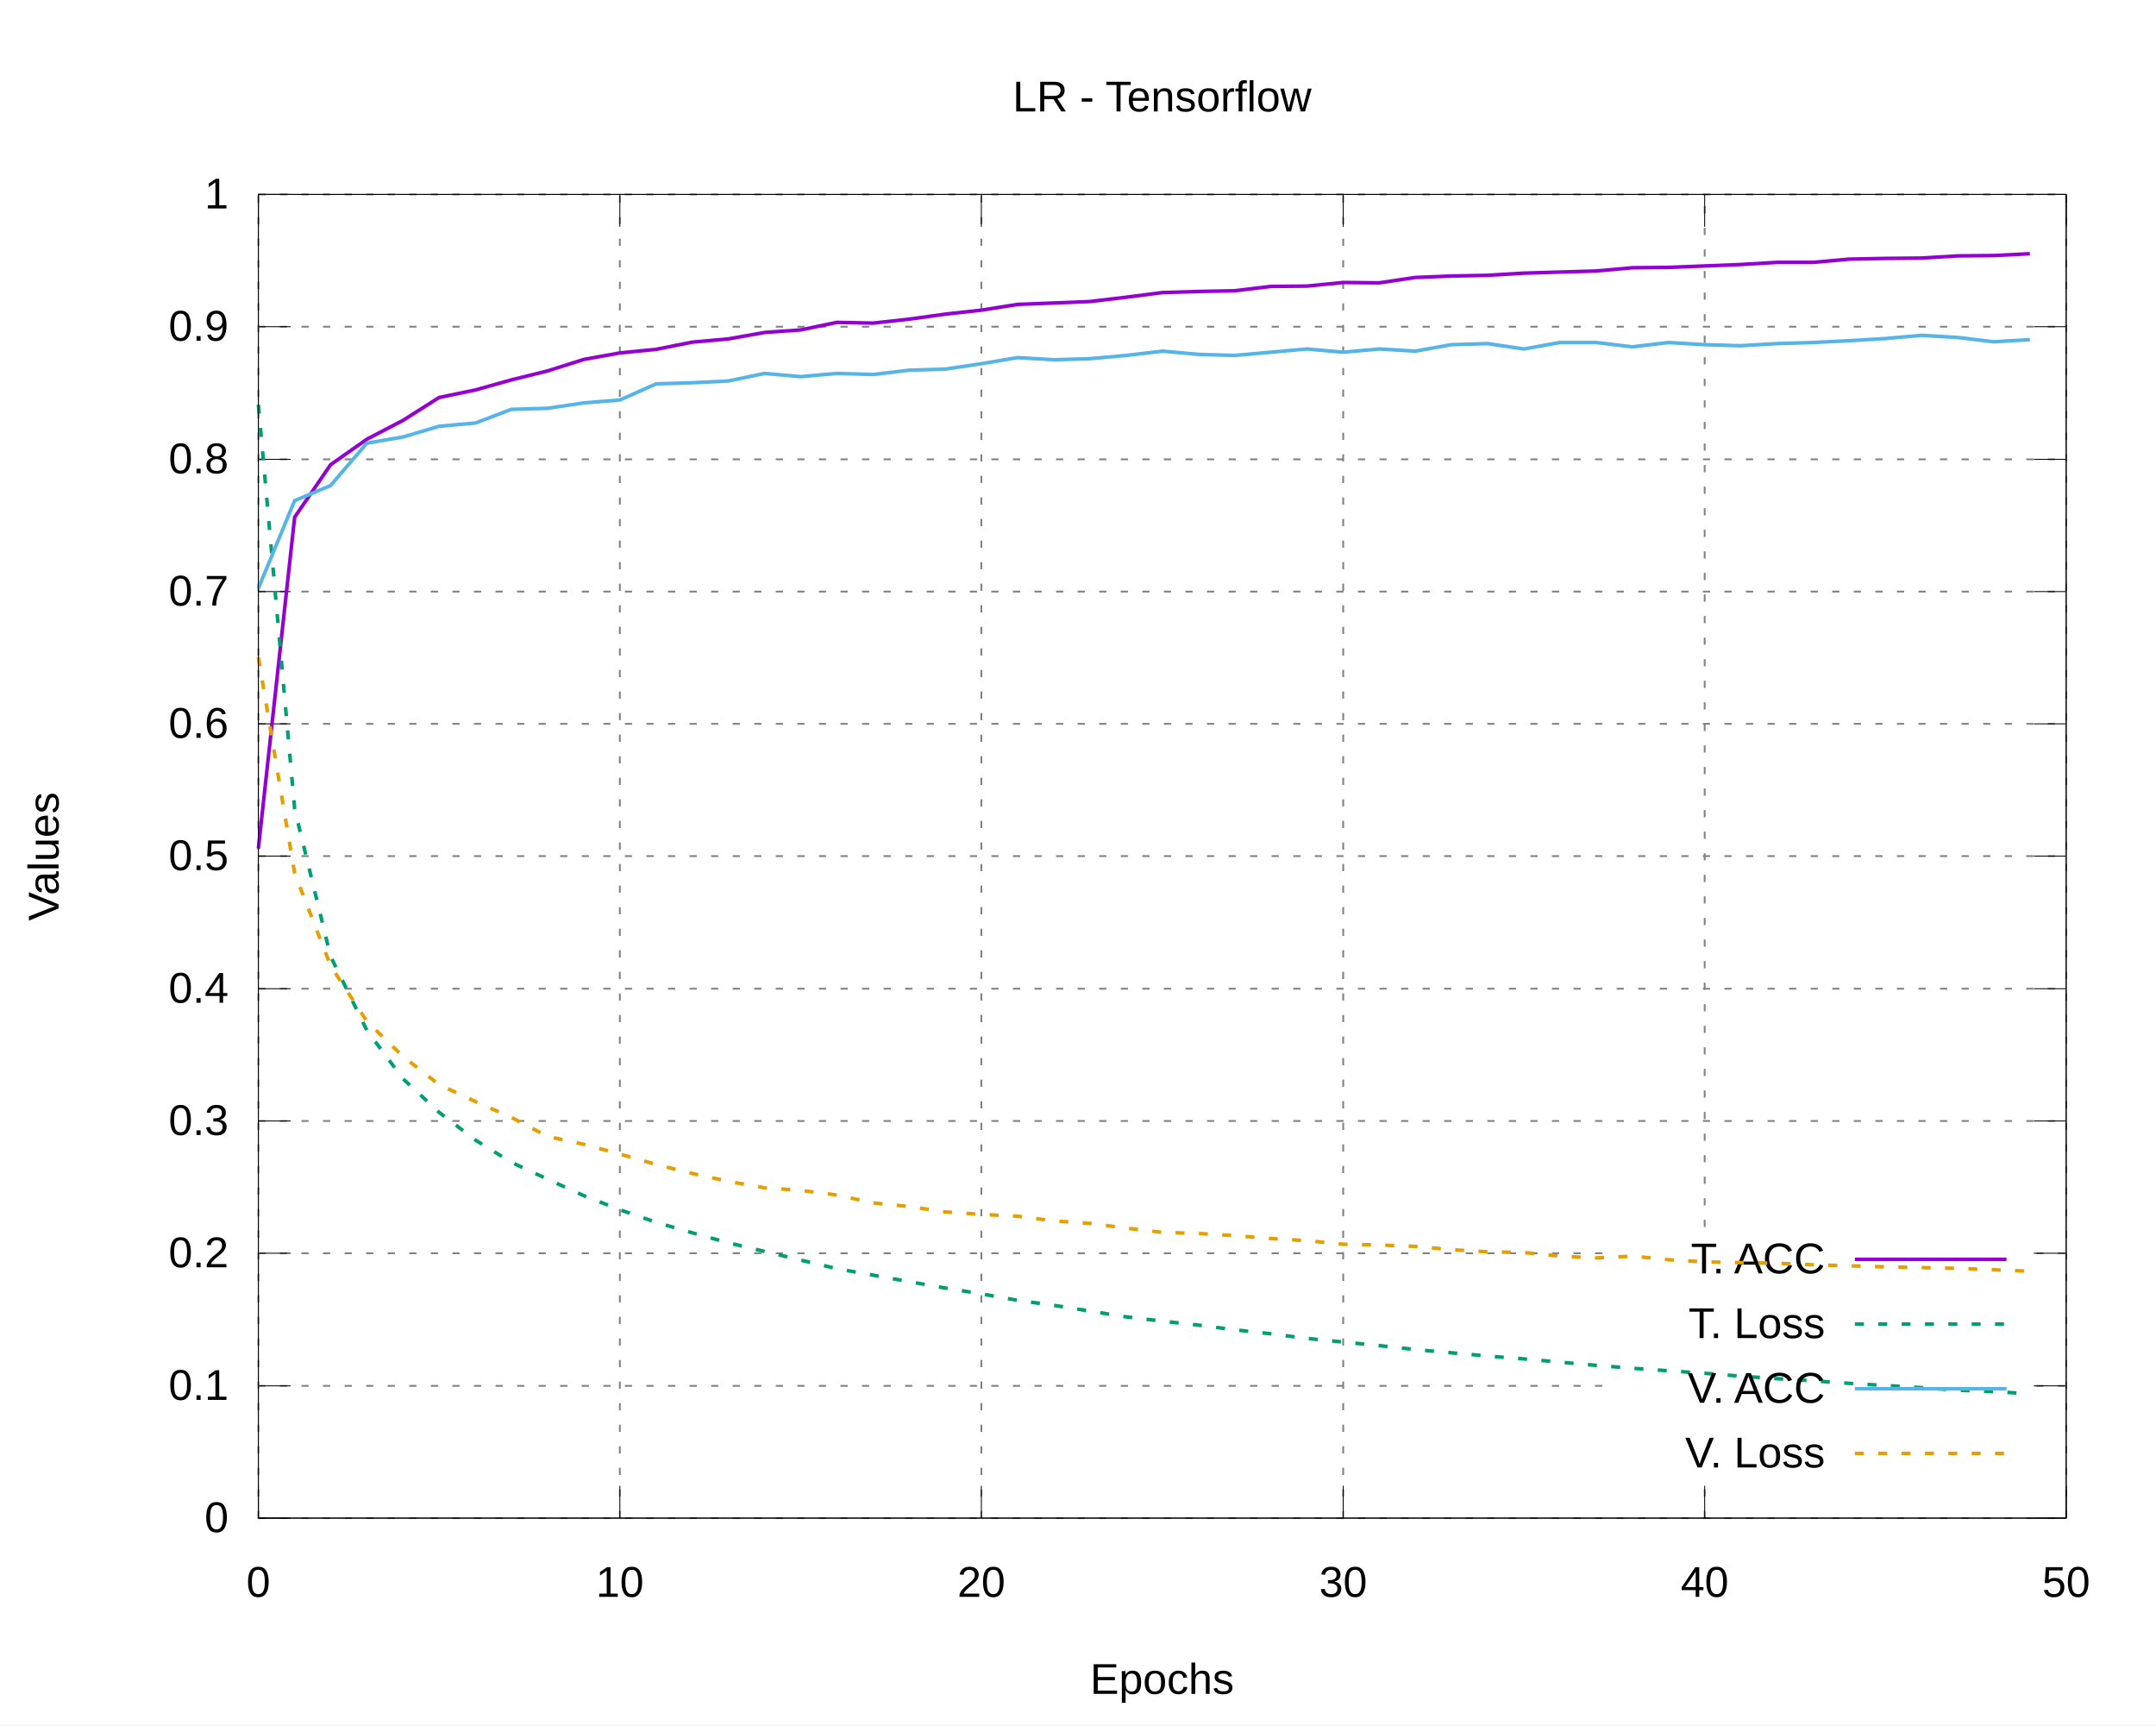
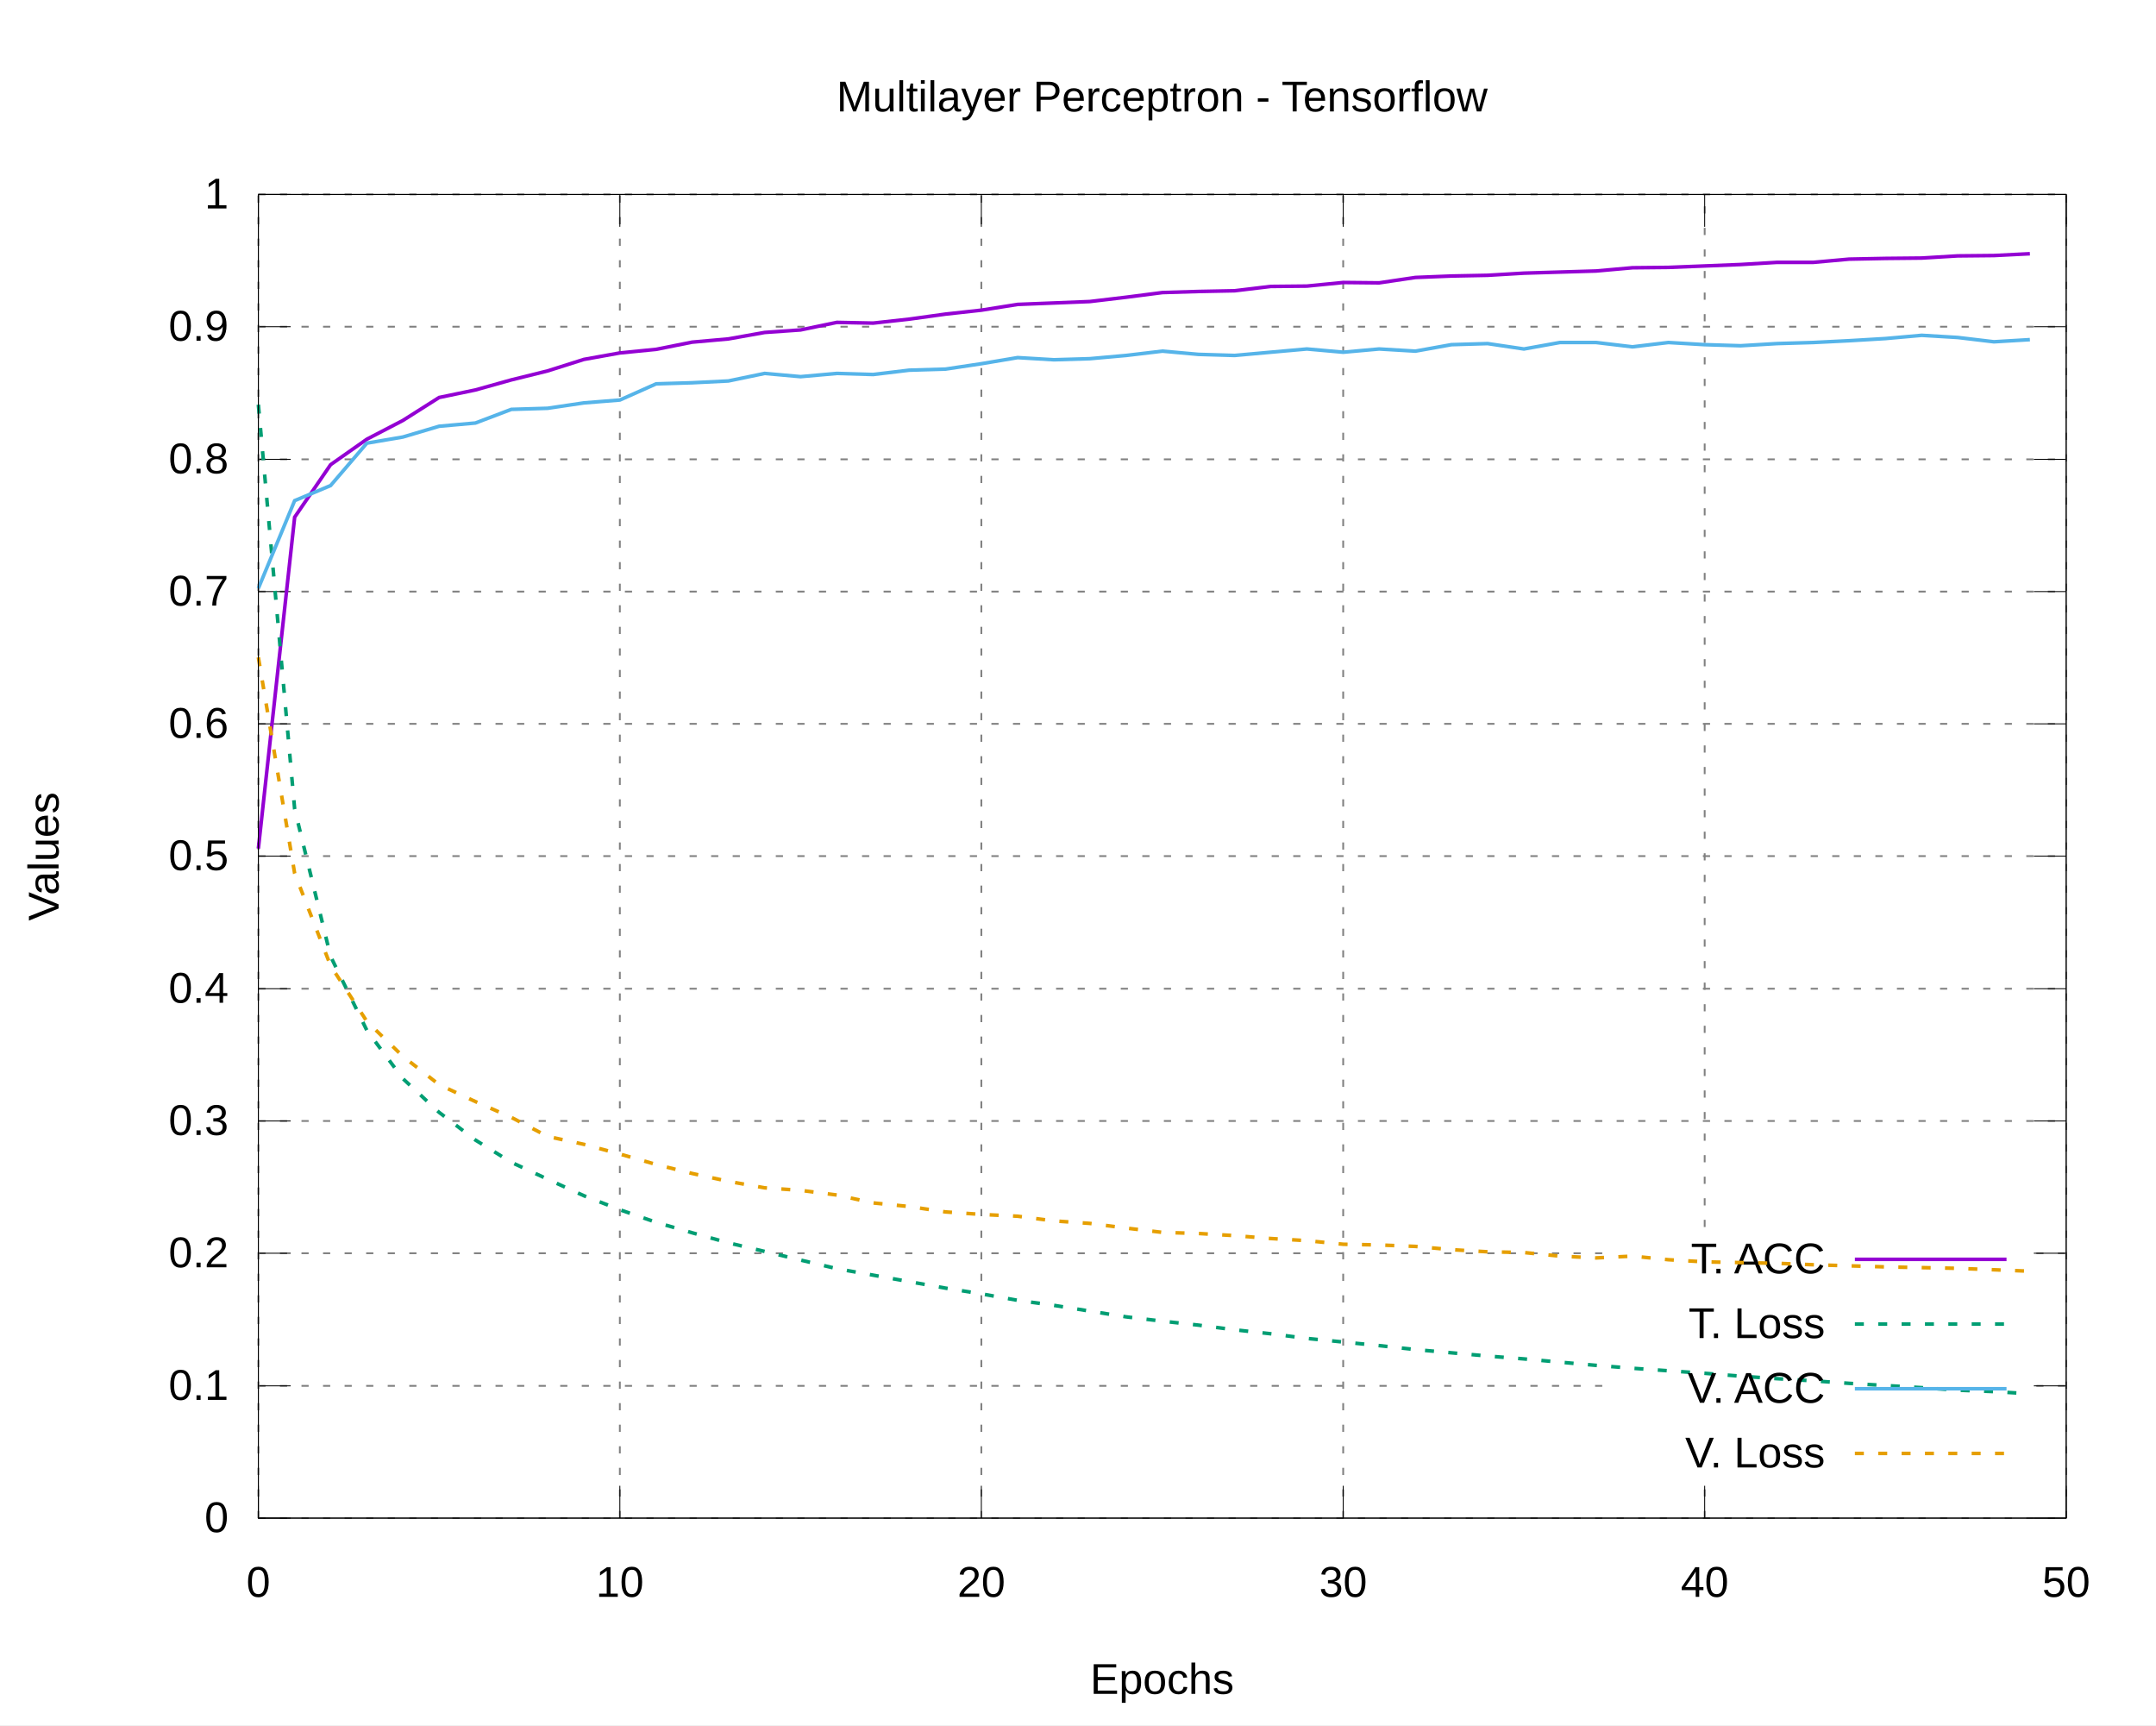
<svg xmlns="http://www.w3.org/2000/svg" xmlns:xlink="http://www.w3.org/1999/xlink" width="600" height="480" viewBox="0 0 600 480">
  <g id="gnuplot_canvas">
    <rect x="0" y="0" width="600" height="480" fill="#ffffff" />
    <defs>
      <circle id="gpDot" r="0.5" stroke-width="0.5" stroke="currentColor" />
      <path id="gpPt0" stroke-width="0.222" stroke="currentColor" d="M-1,0 h2 M0,-1 v2" />
      <path id="gpPt1" stroke-width="0.222" stroke="currentColor" d="M-1,-1 L1,1 M1,-1 L-1,1" />
      <path id="gpPt2" stroke-width="0.222" stroke="currentColor" d="M-1,0 L1,0 M0,-1 L0,1 M-1,-1 L1,1 M-1,1 L1,-1" />
      <rect id="gpPt3" stroke-width="0.222" stroke="currentColor" x="-1" y="-1" width="2" height="2" />
      <rect id="gpPt4" stroke-width="0.222" stroke="currentColor" fill="currentColor" x="-1" y="-1" width="2" height="2" />
      <circle id="gpPt5" stroke-width="0.222" stroke="currentColor" cx="0" cy="0" r="1" />
      <use xlink:href="#gpPt5" id="gpPt6" fill="currentColor" stroke="none" />
      <path id="gpPt7" stroke-width="0.222" stroke="currentColor" d="M0,-1.33 L-1.33,0.67 L1.33,0.67 z" />
      <use xlink:href="#gpPt7" id="gpPt8" fill="currentColor" stroke="none" />
      <use xlink:href="#gpPt7" id="gpPt9" stroke="currentColor" transform="rotate(180)" />
      <use xlink:href="#gpPt9" id="gpPt10" fill="currentColor" stroke="none" />
      <use xlink:href="#gpPt3" id="gpPt11" stroke="currentColor" transform="rotate(45)" />
      <use xlink:href="#gpPt11" id="gpPt12" fill="currentColor" stroke="none" />
      <path id="gpPt13" stroke-width="0.222" stroke="currentColor" d="M0,1.330 L1.265,0.411 L0.782,-1.067 L-0.782,-1.076 L-1.265,0.411 z" />
      <use xlink:href="#gpPt13" id="gpPt14" fill="currentColor" stroke="none" />
      <filter id="textbox" filterUnits="objectBoundingBox" x="0" y="0" height="1" width="1">
        <feFlood flood-color="#FFFFFF" flood-opacity="1" result="bgnd" />
        <feComposite in="SourceGraphic" in2="bgnd" operator="atop" />
      </filter>
      <filter id="greybox" filterUnits="objectBoundingBox" x="0" y="0" height="1" width="1">
        <feFlood flood-color="lightgrey" flood-opacity="1" result="grey" />
        <feComposite in="SourceGraphic" in2="grey" operator="atop" />
      </filter>
    </defs>
    <g fill="none" color="#FFFFFF" stroke="currentColor" stroke-width="1.00" stroke-linecap="butt" stroke-linejoin="miter">
</g>
    <g fill="none" color="#FFFFFF" stroke="currentColor" stroke-width="0.25" stroke-linecap="butt" stroke-linejoin="miter">
</g>
    <g fill="none" color="black" stroke="currentColor" stroke-width="0.25" stroke-linecap="butt" stroke-linejoin="miter">
</g>
    <g fill="none" color="black" stroke="black" stroke-width="0.50" stroke-linecap="butt" stroke-linejoin="miter">
</g>
    <g fill="none" color="gray" stroke="currentColor" stroke-width="0.50" stroke-linecap="butt" stroke-linejoin="miter">
      <path stroke="gray" stroke-dasharray="2,4" class="gridline" d="M71.9,422.4 L575.0,422.4  " />
    </g>
    <g fill="none" color="gray" stroke="gray" stroke-width="0.25" stroke-linecap="butt" stroke-linejoin="miter">
</g>
    <g fill="none" color="black" stroke="currentColor" stroke-width="0.25" stroke-linecap="butt" stroke-linejoin="miter">
      <path stroke="black" d="M71.9,422.4 L80.9,422.4 M575.0,422.4 L566.0,422.4  " />
      <g transform="translate(63.6,426.3)" stroke="none" fill="black" font-family="Arial" font-size="12.00" text-anchor="end">
        <text>
          <tspan font-family="Arial"> 0</tspan>
        </text>
      </g>
    </g>
    <g fill="none" color="black" stroke="currentColor" stroke-width="0.25" stroke-linecap="butt" stroke-linejoin="miter">
</g>
    <g fill="none" color="black" stroke="black" stroke-width="0.50" stroke-linecap="butt" stroke-linejoin="miter">
</g>
    <g fill="none" color="gray" stroke="currentColor" stroke-width="0.50" stroke-linecap="butt" stroke-linejoin="miter">
      <path stroke="gray" stroke-dasharray="2,4" class="gridline" d="M71.9,385.6 L449.8,385.6 M566.7,385.6 L575.0,385.6  " />
    </g>
    <g fill="none" color="gray" stroke="gray" stroke-width="0.25" stroke-linecap="butt" stroke-linejoin="miter">
</g>
    <g fill="none" color="black" stroke="currentColor" stroke-width="0.25" stroke-linecap="butt" stroke-linejoin="miter">
      <path stroke="black" d="M71.9,385.6 L80.9,385.6 M575.0,385.6 L566.0,385.6  " />
      <g transform="translate(63.6,389.5)" stroke="none" fill="black" font-family="Arial" font-size="12.00" text-anchor="end">
        <text>
          <tspan font-family="Arial"> 0.1</tspan>
        </text>
      </g>
    </g>
    <g fill="none" color="black" stroke="currentColor" stroke-width="0.25" stroke-linecap="butt" stroke-linejoin="miter">
</g>
    <g fill="none" color="black" stroke="black" stroke-width="0.50" stroke-linecap="butt" stroke-linejoin="miter">
</g>
    <g fill="none" color="gray" stroke="currentColor" stroke-width="0.50" stroke-linecap="butt" stroke-linejoin="miter">
      <path stroke="gray" stroke-dasharray="2,4" class="gridline" d="M71.9,348.7 L449.8,348.7 M566.7,348.7 L575.0,348.7  " />
    </g>
    <g fill="none" color="gray" stroke="gray" stroke-width="0.25" stroke-linecap="butt" stroke-linejoin="miter">
</g>
    <g fill="none" color="black" stroke="currentColor" stroke-width="0.25" stroke-linecap="butt" stroke-linejoin="miter">
      <path stroke="black" d="M71.9,348.7 L80.9,348.7 M575.0,348.7 L566.0,348.7  " />
      <g transform="translate(63.6,352.6)" stroke="none" fill="black" font-family="Arial" font-size="12.00" text-anchor="end">
        <text>
          <tspan font-family="Arial"> 0.2</tspan>
        </text>
      </g>
    </g>
    <g fill="none" color="black" stroke="currentColor" stroke-width="0.25" stroke-linecap="butt" stroke-linejoin="miter">
</g>
    <g fill="none" color="black" stroke="black" stroke-width="0.50" stroke-linecap="butt" stroke-linejoin="miter">
</g>
    <g fill="none" color="gray" stroke="currentColor" stroke-width="0.50" stroke-linecap="butt" stroke-linejoin="miter">
      <path stroke="gray" stroke-dasharray="2,4" class="gridline" d="M71.9,311.9 L575.0,311.9  " />
    </g>
    <g fill="none" color="gray" stroke="gray" stroke-width="0.25" stroke-linecap="butt" stroke-linejoin="miter">
</g>
    <g fill="none" color="black" stroke="currentColor" stroke-width="0.25" stroke-linecap="butt" stroke-linejoin="miter">
      <path stroke="black" d="M71.9,311.9 L80.9,311.9 M575.0,311.9 L566.0,311.9  " />
      <g transform="translate(63.6,315.8)" stroke="none" fill="black" font-family="Arial" font-size="12.00" text-anchor="end">
        <text>
          <tspan font-family="Arial"> 0.3</tspan>
        </text>
      </g>
    </g>
    <g fill="none" color="black" stroke="currentColor" stroke-width="0.25" stroke-linecap="butt" stroke-linejoin="miter">
</g>
    <g fill="none" color="black" stroke="black" stroke-width="0.50" stroke-linecap="butt" stroke-linejoin="miter">
</g>
    <g fill="none" color="gray" stroke="currentColor" stroke-width="0.50" stroke-linecap="butt" stroke-linejoin="miter">
      <path stroke="gray" stroke-dasharray="2,4" class="gridline" d="M71.9,275.1 L575.0,275.1  " />
    </g>
    <g fill="none" color="gray" stroke="gray" stroke-width="0.25" stroke-linecap="butt" stroke-linejoin="miter">
</g>
    <g fill="none" color="black" stroke="currentColor" stroke-width="0.25" stroke-linecap="butt" stroke-linejoin="miter">
      <path stroke="black" d="M71.9,275.1 L80.9,275.1 M575.0,275.1 L566.0,275.1  " />
      <g transform="translate(63.6,279.0)" stroke="none" fill="black" font-family="Arial" font-size="12.00" text-anchor="end">
        <text>
          <tspan font-family="Arial"> 0.4</tspan>
        </text>
      </g>
    </g>
    <g fill="none" color="black" stroke="currentColor" stroke-width="0.25" stroke-linecap="butt" stroke-linejoin="miter">
</g>
    <g fill="none" color="black" stroke="black" stroke-width="0.50" stroke-linecap="butt" stroke-linejoin="miter">
</g>
    <g fill="none" color="gray" stroke="currentColor" stroke-width="0.50" stroke-linecap="butt" stroke-linejoin="miter">
      <path stroke="gray" stroke-dasharray="2,4" class="gridline" d="M71.9,238.2 L575.0,238.2  " />
    </g>
    <g fill="none" color="gray" stroke="gray" stroke-width="0.25" stroke-linecap="butt" stroke-linejoin="miter">
</g>
    <g fill="none" color="black" stroke="currentColor" stroke-width="0.25" stroke-linecap="butt" stroke-linejoin="miter">
      <path stroke="black" d="M71.9,238.2 L80.9,238.2 M575.0,238.2 L566.0,238.2  " />
      <g transform="translate(63.6,242.1)" stroke="none" fill="black" font-family="Arial" font-size="12.00" text-anchor="end">
        <text>
          <tspan font-family="Arial"> 0.5</tspan>
        </text>
      </g>
    </g>
    <g fill="none" color="black" stroke="currentColor" stroke-width="0.25" stroke-linecap="butt" stroke-linejoin="miter">
</g>
    <g fill="none" color="black" stroke="black" stroke-width="0.50" stroke-linecap="butt" stroke-linejoin="miter">
</g>
    <g fill="none" color="gray" stroke="currentColor" stroke-width="0.50" stroke-linecap="butt" stroke-linejoin="miter">
      <path stroke="gray" stroke-dasharray="2,4" class="gridline" d="M71.9,201.4 L575.0,201.4  " />
    </g>
    <g fill="none" color="gray" stroke="gray" stroke-width="0.25" stroke-linecap="butt" stroke-linejoin="miter">
</g>
    <g fill="none" color="black" stroke="currentColor" stroke-width="0.25" stroke-linecap="butt" stroke-linejoin="miter">
      <path stroke="black" d="M71.9,201.4 L80.9,201.4 M575.0,201.4 L566.0,201.4  " />
      <g transform="translate(63.6,205.3)" stroke="none" fill="black" font-family="Arial" font-size="12.00" text-anchor="end">
        <text>
          <tspan font-family="Arial"> 0.6</tspan>
        </text>
      </g>
    </g>
    <g fill="none" color="black" stroke="currentColor" stroke-width="0.25" stroke-linecap="butt" stroke-linejoin="miter">
</g>
    <g fill="none" color="black" stroke="black" stroke-width="0.50" stroke-linecap="butt" stroke-linejoin="miter">
</g>
    <g fill="none" color="gray" stroke="currentColor" stroke-width="0.50" stroke-linecap="butt" stroke-linejoin="miter">
      <path stroke="gray" stroke-dasharray="2,4" class="gridline" d="M71.9,164.6 L575.0,164.6  " />
    </g>
    <g fill="none" color="gray" stroke="gray" stroke-width="0.25" stroke-linecap="butt" stroke-linejoin="miter">
</g>
    <g fill="none" color="black" stroke="currentColor" stroke-width="0.25" stroke-linecap="butt" stroke-linejoin="miter">
      <path stroke="black" d="M71.9,164.6 L80.9,164.6 M575.0,164.6 L566.0,164.6  " />
      <g transform="translate(63.6,168.5)" stroke="none" fill="black" font-family="Arial" font-size="12.00" text-anchor="end">
        <text>
          <tspan font-family="Arial"> 0.7</tspan>
        </text>
      </g>
    </g>
    <g fill="none" color="black" stroke="currentColor" stroke-width="0.25" stroke-linecap="butt" stroke-linejoin="miter">
</g>
    <g fill="none" color="black" stroke="black" stroke-width="0.50" stroke-linecap="butt" stroke-linejoin="miter">
</g>
    <g fill="none" color="gray" stroke="currentColor" stroke-width="0.50" stroke-linecap="butt" stroke-linejoin="miter">
      <path stroke="gray" stroke-dasharray="2,4" class="gridline" d="M71.9,127.8 L575.0,127.8  " />
    </g>
    <g fill="none" color="gray" stroke="gray" stroke-width="0.25" stroke-linecap="butt" stroke-linejoin="miter">
</g>
    <g fill="none" color="black" stroke="currentColor" stroke-width="0.25" stroke-linecap="butt" stroke-linejoin="miter">
      <path stroke="black" d="M71.9,127.8 L80.9,127.8 M575.0,127.8 L566.0,127.8  " />
      <g transform="translate(63.6,131.7)" stroke="none" fill="black" font-family="Arial" font-size="12.00" text-anchor="end">
        <text>
          <tspan font-family="Arial"> 0.8</tspan>
        </text>
      </g>
    </g>
    <g fill="none" color="black" stroke="currentColor" stroke-width="0.25" stroke-linecap="butt" stroke-linejoin="miter">
</g>
    <g fill="none" color="black" stroke="black" stroke-width="0.50" stroke-linecap="butt" stroke-linejoin="miter">
</g>
    <g fill="none" color="gray" stroke="currentColor" stroke-width="0.50" stroke-linecap="butt" stroke-linejoin="miter">
      <path stroke="gray" stroke-dasharray="2,4" class="gridline" d="M71.9,90.9 L575.0,90.9  " />
    </g>
    <g fill="none" color="gray" stroke="gray" stroke-width="0.25" stroke-linecap="butt" stroke-linejoin="miter">
</g>
    <g fill="none" color="black" stroke="currentColor" stroke-width="0.25" stroke-linecap="butt" stroke-linejoin="miter">
      <path stroke="black" d="M71.9,90.9 L80.9,90.9 M575.0,90.9 L566.0,90.9  " />
      <g transform="translate(63.6,94.8)" stroke="none" fill="black" font-family="Arial" font-size="12.00" text-anchor="end">
        <text>
          <tspan font-family="Arial"> 0.9</tspan>
        </text>
      </g>
    </g>
    <g fill="none" color="black" stroke="currentColor" stroke-width="0.25" stroke-linecap="butt" stroke-linejoin="miter">
</g>
    <g fill="none" color="black" stroke="black" stroke-width="0.50" stroke-linecap="butt" stroke-linejoin="miter">
</g>
    <g fill="none" color="gray" stroke="currentColor" stroke-width="0.50" stroke-linecap="butt" stroke-linejoin="miter">
      <path stroke="gray" stroke-dasharray="2,4" class="gridline" d="M71.9,54.1 L575.0,54.1  " />
    </g>
    <g fill="none" color="gray" stroke="gray" stroke-width="0.25" stroke-linecap="butt" stroke-linejoin="miter">
</g>
    <g fill="none" color="black" stroke="currentColor" stroke-width="0.25" stroke-linecap="butt" stroke-linejoin="miter">
      <path stroke="black" d="M71.9,54.1 L80.9,54.1 M575.0,54.1 L566.0,54.1  " />
      <g transform="translate(63.6,58.0)" stroke="none" fill="black" font-family="Arial" font-size="12.00" text-anchor="end">
        <text>
          <tspan font-family="Arial"> 1</tspan>
        </text>
      </g>
    </g>
    <g fill="none" color="black" stroke="currentColor" stroke-width="0.25" stroke-linecap="butt" stroke-linejoin="miter">
</g>
    <g fill="none" color="black" stroke="black" stroke-width="0.50" stroke-linecap="butt" stroke-linejoin="miter">
</g>
    <g fill="none" color="gray" stroke="currentColor" stroke-width="0.50" stroke-linecap="butt" stroke-linejoin="miter">
      <path stroke="gray" stroke-dasharray="2,4" class="gridline" d="M71.9,422.4 L71.9,54.1  " />
    </g>
    <g fill="none" color="gray" stroke="gray" stroke-width="0.25" stroke-linecap="butt" stroke-linejoin="miter">
</g>
    <g fill="none" color="black" stroke="currentColor" stroke-width="0.25" stroke-linecap="butt" stroke-linejoin="miter">
      <path stroke="black" d="M71.9,422.4 L71.9,413.4 M71.9,54.1 L71.9,63.1  " />
      <g transform="translate(71.9,444.3)" stroke="none" fill="black" font-family="Arial" font-size="12.00" text-anchor="middle">
        <text>
          <tspan font-family="Arial"> 0</tspan>
        </text>
      </g>
    </g>
    <g fill="none" color="black" stroke="currentColor" stroke-width="0.25" stroke-linecap="butt" stroke-linejoin="miter">
</g>
    <g fill="none" color="black" stroke="black" stroke-width="0.50" stroke-linecap="butt" stroke-linejoin="miter">
</g>
    <g fill="none" color="gray" stroke="currentColor" stroke-width="0.50" stroke-linecap="butt" stroke-linejoin="miter">
      <path stroke="gray" stroke-dasharray="2,4" class="gridline" d="M172.5,422.4 L172.5,54.1  " />
    </g>
    <g fill="none" color="gray" stroke="gray" stroke-width="0.25" stroke-linecap="butt" stroke-linejoin="miter">
</g>
    <g fill="none" color="black" stroke="currentColor" stroke-width="0.25" stroke-linecap="butt" stroke-linejoin="miter">
      <path stroke="black" d="M172.5,422.4 L172.5,413.4 M172.5,54.1 L172.5,63.1  " />
      <g transform="translate(172.5,444.3)" stroke="none" fill="black" font-family="Arial" font-size="12.00" text-anchor="middle">
        <text>
          <tspan font-family="Arial"> 10</tspan>
        </text>
      </g>
    </g>
    <g fill="none" color="black" stroke="currentColor" stroke-width="0.25" stroke-linecap="butt" stroke-linejoin="miter">
</g>
    <g fill="none" color="black" stroke="black" stroke-width="0.50" stroke-linecap="butt" stroke-linejoin="miter">
</g>
    <g fill="none" color="gray" stroke="currentColor" stroke-width="0.50" stroke-linecap="butt" stroke-linejoin="miter">
      <path stroke="gray" stroke-dasharray="2,4" class="gridline" d="M273.1,422.4 L273.1,54.1  " />
    </g>
    <g fill="none" color="gray" stroke="gray" stroke-width="0.25" stroke-linecap="butt" stroke-linejoin="miter">
</g>
    <g fill="none" color="black" stroke="currentColor" stroke-width="0.25" stroke-linecap="butt" stroke-linejoin="miter">
      <path stroke="black" d="M273.1,422.4 L273.1,413.4 M273.1,54.1 L273.1,63.1  " />
      <g transform="translate(273.1,444.3)" stroke="none" fill="black" font-family="Arial" font-size="12.00" text-anchor="middle">
        <text>
          <tspan font-family="Arial"> 20</tspan>
        </text>
      </g>
    </g>
    <g fill="none" color="black" stroke="currentColor" stroke-width="0.25" stroke-linecap="butt" stroke-linejoin="miter">
</g>
    <g fill="none" color="black" stroke="black" stroke-width="0.50" stroke-linecap="butt" stroke-linejoin="miter">
</g>
    <g fill="none" color="gray" stroke="currentColor" stroke-width="0.50" stroke-linecap="butt" stroke-linejoin="miter">
      <path stroke="gray" stroke-dasharray="2,4" class="gridline" d="M373.8,422.4 L373.8,54.1  " />
    </g>
    <g fill="none" color="gray" stroke="gray" stroke-width="0.25" stroke-linecap="butt" stroke-linejoin="miter">
</g>
    <g fill="none" color="black" stroke="currentColor" stroke-width="0.25" stroke-linecap="butt" stroke-linejoin="miter">
      <path stroke="black" d="M373.8,422.4 L373.8,413.4 M373.8,54.1 L373.8,63.1  " />
      <g transform="translate(373.8,444.3)" stroke="none" fill="black" font-family="Arial" font-size="12.00" text-anchor="middle">
        <text>
          <tspan font-family="Arial"> 30</tspan>
        </text>
      </g>
    </g>
    <g fill="none" color="black" stroke="currentColor" stroke-width="0.25" stroke-linecap="butt" stroke-linejoin="miter">
</g>
    <g fill="none" color="black" stroke="black" stroke-width="0.50" stroke-linecap="butt" stroke-linejoin="miter">
</g>
    <g fill="none" color="gray" stroke="currentColor" stroke-width="0.50" stroke-linecap="butt" stroke-linejoin="miter">
      <path stroke="gray" stroke-dasharray="2,4" class="gridline" d="M474.4,422.4 L474.4,413.4 M474.4,341.4 L474.4,54.1  " />
    </g>
    <g fill="none" color="gray" stroke="gray" stroke-width="0.25" stroke-linecap="butt" stroke-linejoin="miter">
</g>
    <g fill="none" color="black" stroke="currentColor" stroke-width="0.25" stroke-linecap="butt" stroke-linejoin="miter">
      <path stroke="black" d="M474.4,422.4 L474.4,413.4 M474.4,54.1 L474.4,63.1  " />
      <g transform="translate(474.4,444.3)" stroke="none" fill="black" font-family="Arial" font-size="12.00" text-anchor="middle">
        <text>
          <tspan font-family="Arial"> 40</tspan>
        </text>
      </g>
    </g>
    <g fill="none" color="black" stroke="currentColor" stroke-width="0.25" stroke-linecap="butt" stroke-linejoin="miter">
</g>
    <g fill="none" color="black" stroke="black" stroke-width="0.50" stroke-linecap="butt" stroke-linejoin="miter">
</g>
    <g fill="none" color="gray" stroke="currentColor" stroke-width="0.50" stroke-linecap="butt" stroke-linejoin="miter">
      <path stroke="gray" stroke-dasharray="2,4" class="gridline" d="M575.0,422.4 L575.0,54.1  " />
    </g>
    <g fill="none" color="gray" stroke="gray" stroke-width="0.25" stroke-linecap="butt" stroke-linejoin="miter">
</g>
    <g fill="none" color="black" stroke="currentColor" stroke-width="0.25" stroke-linecap="butt" stroke-linejoin="miter">
      <path stroke="black" d="M575.0,422.4 L575.0,413.4 M575.0,54.1 L575.0,63.1  " />
      <g transform="translate(575.0,444.3)" stroke="none" fill="black" font-family="Arial" font-size="12.00" text-anchor="middle">
        <text>
          <tspan font-family="Arial"> 50</tspan>
        </text>
      </g>
    </g>
    <g fill="none" color="black" stroke="currentColor" stroke-width="0.25" stroke-linecap="butt" stroke-linejoin="miter">
</g>
    <g fill="none" color="black" stroke="currentColor" stroke-width="0.25" stroke-linecap="butt" stroke-linejoin="miter">
      <path stroke="black" d="M71.9,54.1 L71.9,422.4 L575.0,422.4 L575.0,54.1 L71.9,54.1 Z  " />
    </g>
    <g fill="none" color="black" stroke="currentColor" stroke-width="0.25" stroke-linecap="butt" stroke-linejoin="miter">
      <g transform="translate(16.3,238.3) rotate(270)" stroke="none" fill="black" font-family="Arial" font-size="12.00" text-anchor="middle">
        <text>
          <tspan font-family="Arial">Values</tspan>
        </text>
      </g>
    </g>
    <g fill="none" color="black" stroke="currentColor" stroke-width="0.25" stroke-linecap="butt" stroke-linejoin="miter">
      <g transform="translate(323.4,471.3)" stroke="none" fill="black" font-family="Arial" font-size="12.00" text-anchor="middle">
        <text>
          <tspan font-family="Arial">Epochs</tspan>
        </text>
      </g>
    </g>
    <g fill="none" color="black" stroke="currentColor" stroke-width="0.25" stroke-linecap="butt" stroke-linejoin="miter">
      <g transform="translate(323.4,31.0)" stroke="none" fill="black" font-family="Arial" font-size="12.00" text-anchor="middle">
        <text>
-           <tspan font-family="Arial">LR - Tensorflow</tspan>
+           <tspan font-family="Arial">Multilayer Perceptron - Tensorflow</tspan>
        </text>
      </g>
    </g>
    <g id="gnuplot_plot_1">
      <g fill="none" color="#FFFFFF" stroke="black" stroke-width="1.00" stroke-linecap="butt" stroke-linejoin="miter">
</g>
      <g fill="none" color="black" stroke="currentColor" stroke-width="1.00" stroke-linecap="butt" stroke-linejoin="miter">
        <g transform="translate(507.9,354.3)" stroke="none" fill="black" font-family="Arial" font-size="12.00" text-anchor="end">
          <text>
            <tspan font-family="Arial">T. ACC</tspan>
          </text>
        </g>
      </g>
      <g fill="none" color="black" stroke="currentColor" stroke-width="1.00" stroke-linecap="butt" stroke-linejoin="miter">
        <path stroke="rgb(148,   0, 211)" d="M516.2,350.4 L558.4,350.4 M71.9,236.1 L82.0,143.9 L92.0,129.3 L102.1,122.2 L112.1,117.0 L122.2,110.6   L132.3,108.5 L142.3,105.7 L152.4,103.2 L162.5,100.0 L172.5,98.2 L182.6,97.2 L192.6,95.2 L202.7,94.3   L212.8,92.5 L222.8,91.8 L232.9,89.7 L243.0,89.9 L253.0,88.8 L263.1,87.4 L273.1,86.3 L283.2,84.7   L293.3,84.3 L303.3,83.9 L313.4,82.7 L323.5,81.4 L333.5,81.1 L343.6,80.9 L353.6,79.7 L363.7,79.6   L373.8,78.6 L383.8,78.7 L393.9,77.2 L403.9,76.8 L414.0,76.6 L424.1,76.0 L434.1,75.7 L444.2,75.4   L454.3,74.5 L464.3,74.4 L474.4,74.0 L484.4,73.6 L494.5,73.0 L504.6,73.0 L514.6,72.1 L524.7,71.9   L534.8,71.8 L544.8,71.2 L554.9,71.1 L564.9,70.6  " />
      </g>
    </g>
    <g id="gnuplot_plot_2">
      <g fill="none" color="black" stroke="currentColor" stroke-width="1.00" stroke-linecap="butt" stroke-linejoin="miter">
        <g transform="translate(507.9,372.3)" stroke="none" fill="black" font-family="Arial" font-size="12.00" text-anchor="end">
          <text>
            <tspan font-family="Arial">T. Loss</tspan>
          </text>
        </g>
      </g>
      <g fill="none" color="black" stroke="currentColor" stroke-width="1.00" stroke-linecap="butt" stroke-linejoin="miter">
        <path stroke="rgb(  0, 158, 115)" stroke-dasharray="2.5,4.0" d="M516.2,368.4 L558.4,368.4 M71.9,112.6 L82.0,225.1 L92.0,266.1 L102.1,286.7 L112.1,300.1 L122.2,309.5   L132.3,317.2 L142.3,323.4 L152.4,328.1 L162.5,332.7 L172.5,336.6 L182.6,340.1 L192.6,343.0 L202.7,345.8   L212.8,348.2 L222.8,350.6 L232.9,353.0 L243.0,354.8 L253.0,356.6 L263.1,358.4 L273.1,360.0 L283.2,361.8   L293.3,363.2 L303.3,364.8 L313.4,366.4 L323.5,367.6 L333.5,368.7 L343.6,370.0 L353.6,371.1 L363.7,372.4   L373.8,373.4 L383.8,374.4 L393.9,375.5 L403.9,376.4 L414.0,377.3 L424.1,378.1 L434.1,379.0 L444.2,379.9   L454.3,380.7 L464.3,381.4 L474.4,382.1 L484.4,382.9 L494.5,383.6 L504.6,384.2 L514.6,384.9 L524.7,385.5   L534.8,386.1 L544.8,386.8 L554.9,387.2 L564.9,387.8  " />
      </g>
    </g>
    <g id="gnuplot_plot_3">
      <g fill="none" color="black" stroke="currentColor" stroke-width="1.00" stroke-linecap="butt" stroke-linejoin="miter">
        <g transform="translate(507.9,390.3)" stroke="none" fill="black" font-family="Arial" font-size="12.00" text-anchor="end">
          <text>
            <tspan font-family="Arial">V. ACC</tspan>
          </text>
        </g>
      </g>
      <g fill="none" color="black" stroke="currentColor" stroke-width="1.00" stroke-linecap="butt" stroke-linejoin="miter">
        <path stroke="rgb( 86, 180, 233)" d="M516.2,386.4 L558.4,386.4 M71.9,163.7 L82.0,139.3 L92.0,135.1 L102.1,123.3 L112.1,121.6 L122.2,118.6   L132.3,117.7 L142.3,113.9 L152.4,113.6 L162.5,112.1 L172.5,111.3 L182.6,106.8 L192.6,106.5 L202.7,106.0   L212.8,103.9 L222.8,104.8 L232.9,103.9 L243.0,104.2 L253.0,103.0 L263.1,102.7 L273.1,101.2 L283.2,99.5   L293.3,100.1 L303.3,99.8 L313.4,98.9 L323.5,97.7 L333.5,98.6 L343.6,98.9 L353.6,98.0 L363.7,97.1   L373.8,98.0 L383.8,97.1 L393.9,97.7 L403.9,95.9 L414.0,95.6 L424.1,97.1 L434.1,95.3 L444.2,95.3   L454.3,96.5 L464.3,95.3 L474.4,95.9 L484.4,96.2 L494.5,95.6 L504.6,95.3 L514.6,94.8 L524.7,94.2   L534.8,93.3 L544.8,93.9 L554.9,95.1 L564.9,94.5  " />
      </g>
    </g>
    <g id="gnuplot_plot_4">
      <g fill="none" color="black" stroke="currentColor" stroke-width="1.00" stroke-linecap="butt" stroke-linejoin="miter">
        <g transform="translate(507.9,408.3)" stroke="none" fill="black" font-family="Arial" font-size="12.00" text-anchor="end">
          <text>
            <tspan font-family="Arial">V. Loss</tspan>
          </text>
        </g>
      </g>
      <g fill="none" color="black" stroke="currentColor" stroke-width="1.00" stroke-linecap="butt" stroke-linejoin="miter">
        <path stroke="rgb(230, 159,   0)" stroke-dasharray="2.5,4.0" d="M516.2,404.4 L558.4,404.4 M71.9,182.9 L82.0,243.0 L92.0,268.7 L102.1,284.2 L112.1,293.9 L122.2,301.8   L132.3,306.5 L142.3,310.9 L152.4,316.2 L162.5,318.4 L172.5,321.1 L182.6,324.0 L192.6,326.5 L202.7,328.7   L212.8,330.5 L222.8,331.2 L232.9,332.5 L243.0,334.7 L253.0,335.7 L263.1,337.2 L273.1,337.9 L283.2,338.4   L293.3,339.7 L303.3,340.4 L313.4,341.7 L323.5,342.9 L333.5,343.2 L343.6,343.8 L353.6,344.6 L363.7,345.2   L373.8,346.2 L383.8,346.4 L393.9,346.8 L403.9,347.7 L414.0,348.3 L424.1,348.5 L434.1,349.5 L444.2,350.0   L454.3,349.5 L464.3,350.5 L474.4,351.1 L484.4,351.3 L494.5,351.5 L504.6,351.9 L514.6,352.2 L524.7,352.5   L534.8,352.7 L544.8,352.9 L554.9,353.3 L564.9,353.7  " />
      </g>
    </g>
    <g fill="none" color="#FFFFFF" stroke="rgb(230, 159,   0)" stroke-width="2.00" stroke-linecap="butt" stroke-linejoin="miter">
</g>
    <g fill="none" color="black" stroke="currentColor" stroke-width="2.00" stroke-linecap="butt" stroke-linejoin="miter">
</g>
    <g fill="none" color="black" stroke="black" stroke-width="0.25" stroke-linecap="butt" stroke-linejoin="miter">
</g>
    <g fill="none" color="black" stroke="currentColor" stroke-width="0.25" stroke-linecap="butt" stroke-linejoin="miter">
      <path stroke="black" d="M71.9,54.1 L71.9,422.4 L575.0,422.4 L575.0,54.1 L71.9,54.1 Z  " />
    </g>
    <g fill="none" color="black" stroke="currentColor" stroke-width="0.25" stroke-linecap="butt" stroke-linejoin="miter">
</g>
  </g>
</svg>
